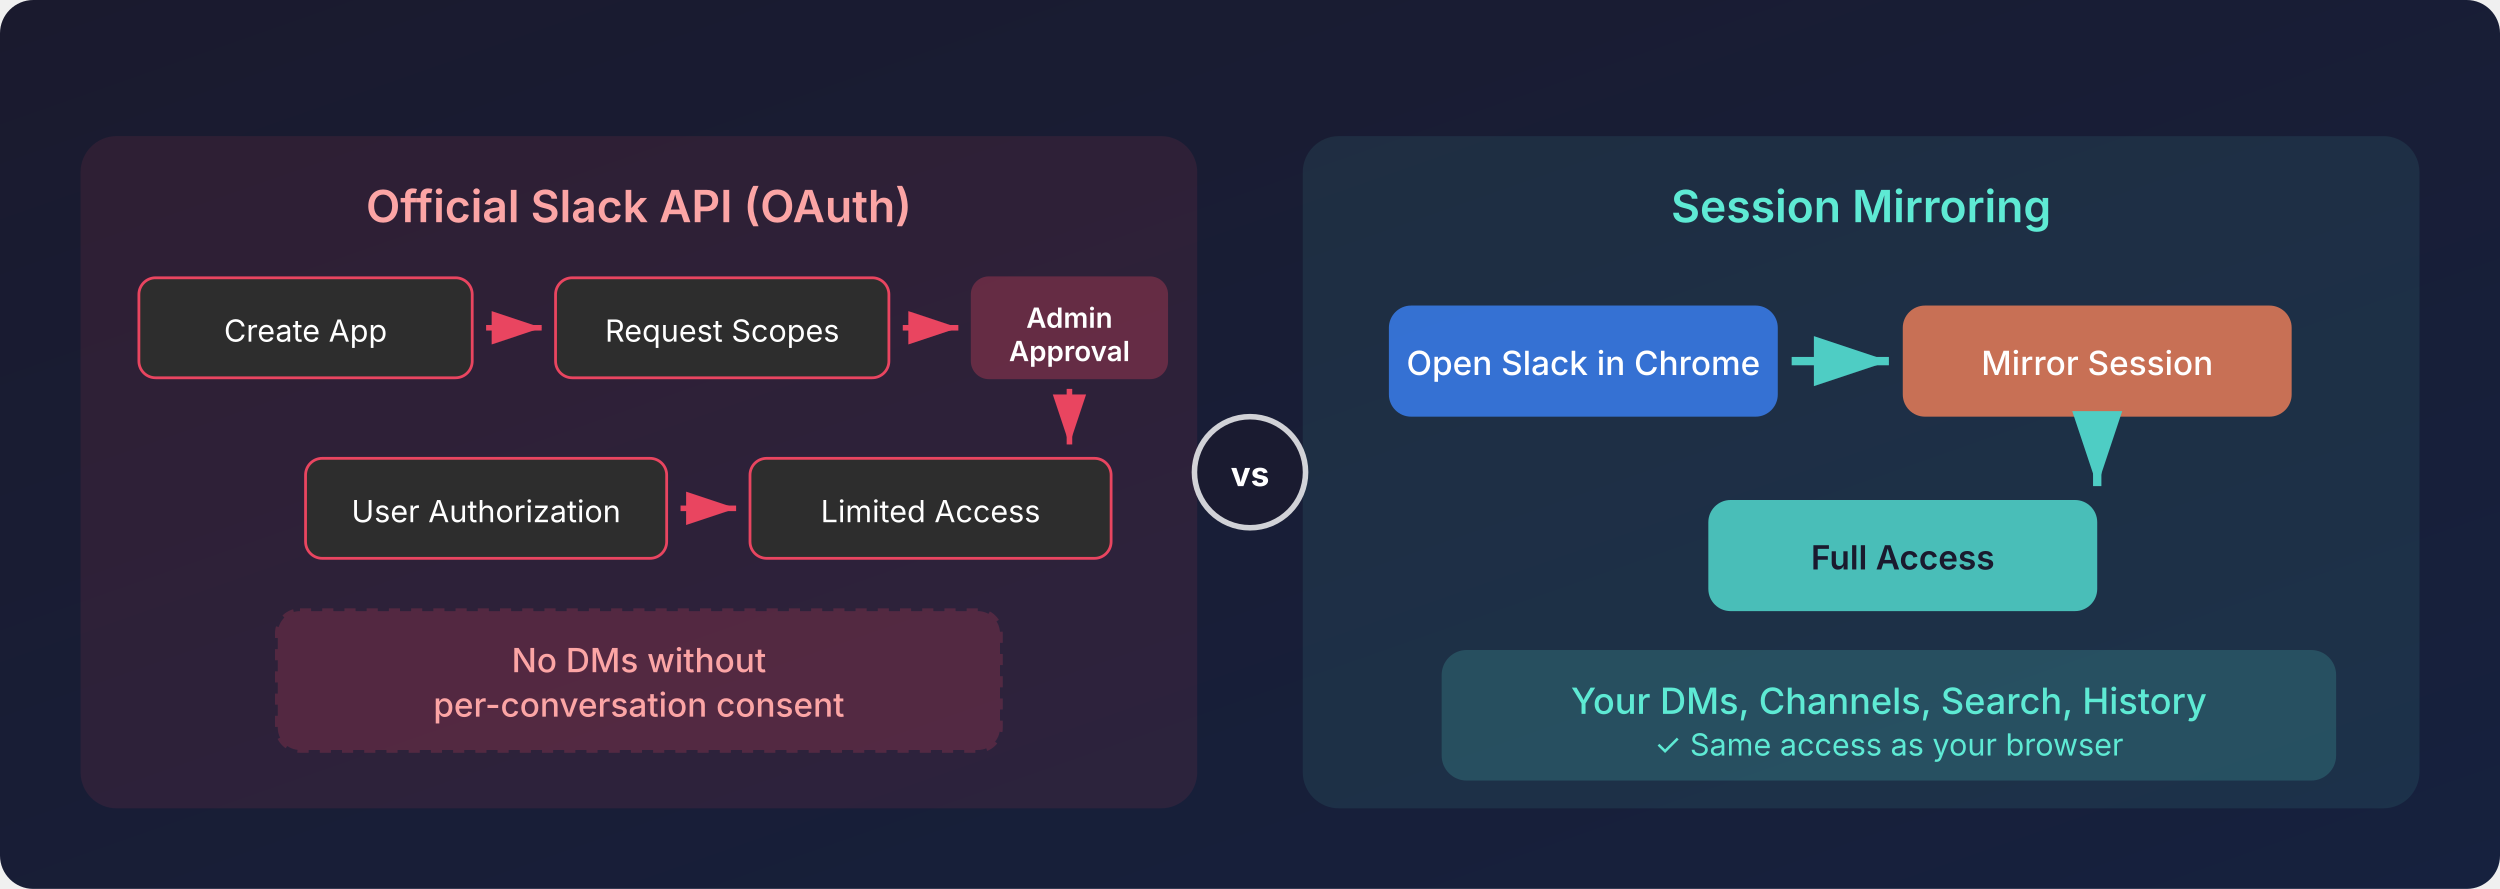
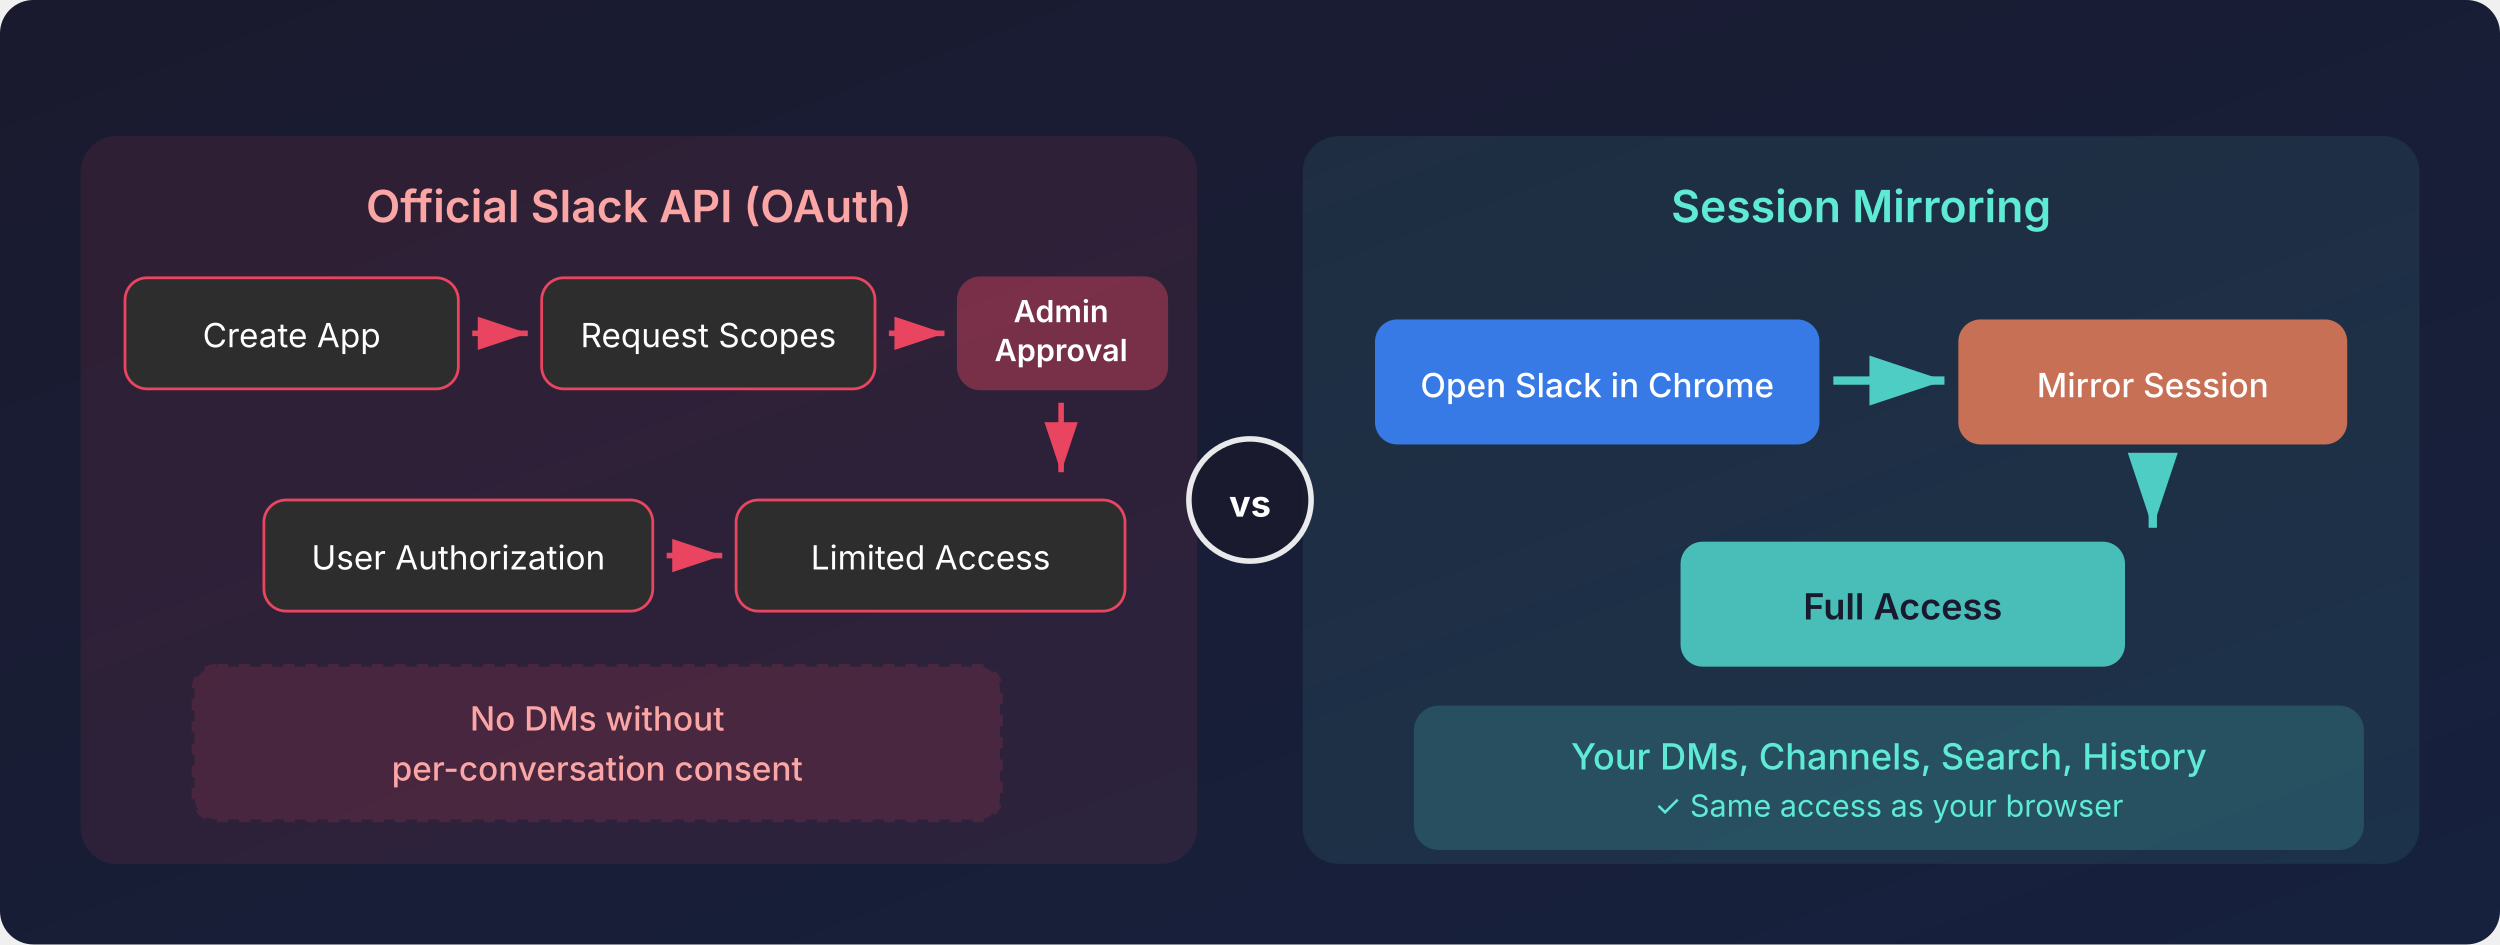
- <svg xmlns="http://www.w3.org/2000/svg" viewBox="0 0 900 320">
+ <svg xmlns="http://www.w3.org/2000/svg" viewBox="0 0 900 340">
  <defs>
    <linearGradient id="bgGrad2" x1="0%" y1="0%" x2="100%" y2="100%">
      <stop offset="0%" style="stop-color:#1a1a2e" />
      <stop offset="100%" style="stop-color:#16213e" />
    </linearGradient>
-   </defs>
-   <rect width="900" height="320" fill="url(#bgGrad2)" rx="12" />
-   <rect x="30" y="50" width="400" height="240" rx="12" fill="#e94560" opacity="0.1" stroke="#e94560" stroke-width="2" />
-   <text x="230" y="80" text-anchor="middle" fill="#fca5a5" font-family="system-ui, -apple-system, sans-serif" font-size="16" font-weight="600">Official Slack API (OAuth)</text>
-   <rect x="50" y="100" width="120" height="36" rx="6" fill="#2d2d2d" stroke="#e94560" stroke-width="1" />
-   <text x="110" y="123" text-anchor="middle" fill="#ffffff" font-family="system-ui, -apple-system, sans-serif" font-size="11">Create App</text>
-   <path d="M 175 118 L 195 118" stroke="#e94560" stroke-width="2" marker-end="url(#arrowRed2)" />
-   <rect x="200" y="100" width="120" height="36" rx="6" fill="#2d2d2d" stroke="#e94560" stroke-width="1" />
-   <text x="260" y="123" text-anchor="middle" fill="#ffffff" font-family="system-ui, -apple-system, sans-serif" font-size="11">Request Scopes</text>
-   <path d="M 325 118 L 345 118" stroke="#e94560" stroke-width="2" marker-end="url(#arrowRed2)" />
-   <rect x="350" y="100" width="70" height="36" rx="6" fill="#e94560" opacity="0.3" stroke="#e94560" stroke-width="1" />
-   <text x="385" y="118" text-anchor="middle" fill="#ffffff" font-family="system-ui, -apple-system, sans-serif" font-size="10" font-weight="600">Admin</text>
-   <text x="385" y="130" text-anchor="middle" fill="#ffffff" font-family="system-ui, -apple-system, sans-serif" font-size="10" font-weight="600">Approval</text>
-   <path d="M 385 140 L 385 160" stroke="#e94560" stroke-width="2" marker-end="url(#arrowRed2)" />
-   <rect x="110" y="165" width="130" height="36" rx="6" fill="#2d2d2d" stroke="#e94560" stroke-width="1" />
-   <text x="175" y="188" text-anchor="middle" fill="#ffffff" font-family="system-ui, -apple-system, sans-serif" font-size="11">User Authorization</text>
-   <path d="M 245 183 L 265 183" stroke="#e94560" stroke-width="2" marker-end="url(#arrowRed2)" />
-   <rect x="270" y="165" width="130" height="36" rx="6" fill="#2d2d2d" stroke="#e94560" stroke-width="1" />
-   <text x="335" y="188" text-anchor="middle" fill="#ffffff" font-family="system-ui, -apple-system, sans-serif" font-size="11">Limited Access</text>
-   <rect x="100" y="220" width="260" height="50" rx="8" fill="#e94560" opacity="0.2" stroke="#e94560" stroke-width="2" stroke-dasharray="4" />
-   <text x="230" y="242" text-anchor="middle" fill="#fca5a5" font-family="system-ui, -apple-system, sans-serif" font-size="12" font-weight="500">No DMs without</text>
-   <text x="230" y="258" text-anchor="middle" fill="#fca5a5" font-family="system-ui, -apple-system, sans-serif" font-size="12" font-weight="500">per-conversation consent</text>
-   <rect x="470" y="50" width="400" height="240" rx="12" fill="#4ecdc4" opacity="0.1" stroke="#4ecdc4" stroke-width="2" />
-   <text x="670" y="80" text-anchor="middle" fill="#5eead4" font-family="system-ui, -apple-system, sans-serif" font-size="16" font-weight="600">Session Mirroring</text>
-   <rect x="500" y="110" width="140" height="40" rx="8" fill="#3b82f6" opacity="0.8" />
-   <text x="570" y="135" text-anchor="middle" fill="#ffffff" font-family="system-ui, -apple-system, sans-serif" font-size="12" font-weight="500">Open Slack in Chrome</text>
-   <path d="M 645 130 L 680 130" stroke="#4ecdc4" stroke-width="3" marker-end="url(#arrowTeal2)" />
-   <rect x="685" y="110" width="140" height="40" rx="8" fill="#da7756" opacity="0.9" />
-   <text x="755" y="135" text-anchor="middle" fill="#ffffff" font-family="system-ui, -apple-system, sans-serif" font-size="12" font-weight="500">Mirror Session</text>
-   <path d="M 755 155 L 755 175" stroke="#4ecdc4" stroke-width="3" marker-end="url(#arrowTeal2)" />
-   <rect x="615" y="180" width="140" height="40" rx="8" fill="#4ecdc4" opacity="0.9" />
-   <text x="685" y="205" text-anchor="middle" fill="#1a1a2e" font-family="system-ui, -apple-system, sans-serif" font-size="12" font-weight="600">Full Access</text>
-   <rect x="520" y="235" width="320" height="45" rx="8" fill="#4ecdc4" opacity="0.2" stroke="#4ecdc4" stroke-width="2" />
-   <text x="680" y="257" text-anchor="middle" fill="#5eead4" font-family="system-ui, -apple-system, sans-serif" font-size="13" font-weight="500">Your DMs, Channels, Search, History</text>
-   <text x="680" y="272" text-anchor="middle" fill="#5eead4" font-family="system-ui, -apple-system, sans-serif" font-size="11">✓ Same access as your browser</text>
-   <circle cx="450" cy="170" r="20" fill="#1a1a2e" stroke="#ffffff" stroke-width="2" opacity="0.8" />
-   <text x="450" y="175" text-anchor="middle" fill="#ffffff" font-family="system-ui, -apple-system, sans-serif" font-size="12" font-weight="700">vs</text>
-   <defs>
    <marker id="arrowRed2" markerWidth="10" markerHeight="10" refX="9" refY="3" orient="auto">
      <path d="M0,0 L0,6 L9,3 z" fill="#e94560" />
    </marker>
    <marker id="arrowTeal2" markerWidth="10" markerHeight="10" refX="9" refY="3" orient="auto">
      <path d="M0,0 L0,6 L9,3 z" fill="#4ecdc4" />
    </marker>
  </defs>
+   <rect width="900" height="340" fill="url(#bgGrad2)" rx="12" />
+   <rect x="30" y="50" width="400" height="260" rx="12" fill="#e94560" opacity="0.1" stroke="#e94560" stroke-width="2" />
+   <text x="230" y="80" text-anchor="middle" fill="#fca5a5" font-family="system-ui, -apple-system, sans-serif" font-size="16" font-weight="600">Official Slack API (OAuth)</text>
+   <rect x="45" y="100" width="120" height="40" rx="8" fill="#2d2d2d" stroke="#e94560" stroke-width="1" />
+   <text x="105" y="125" text-anchor="middle" fill="#ffffff" font-family="system-ui, -apple-system, sans-serif" font-size="12">Create App</text>
+   <path d="M 170 120 L 190 120" stroke="#e94560" stroke-width="2" marker-end="url(#arrowRed2)" />
+   <rect x="195" y="100" width="120" height="40" rx="8" fill="#2d2d2d" stroke="#e94560" stroke-width="1" />
+   <text x="255" y="125" text-anchor="middle" fill="#ffffff" font-family="system-ui, -apple-system, sans-serif" font-size="12">Request Scopes</text>
+   <path d="M 320 120 L 340 120" stroke="#e94560" stroke-width="2" marker-end="url(#arrowRed2)" />
+   <rect x="345" y="100" width="75" height="40" rx="8" fill="#e94560" opacity="0.4" stroke="#e94560" stroke-width="1" />
+   <text x="382" y="116" text-anchor="middle" fill="#ffffff" font-family="system-ui, -apple-system, sans-serif" font-size="11" font-weight="600">Admin</text>
+   <text x="382" y="130" text-anchor="middle" fill="#ffffff" font-family="system-ui, -apple-system, sans-serif" font-size="11" font-weight="600">Approval</text>
+   <path d="M 382 145 L 382 170" stroke="#e94560" stroke-width="2" marker-end="url(#arrowRed2)" />
+   <rect x="95" y="180" width="140" height="40" rx="8" fill="#2d2d2d" stroke="#e94560" stroke-width="1" />
+   <text x="165" y="205" text-anchor="middle" fill="#ffffff" font-family="system-ui, -apple-system, sans-serif" font-size="12">User Authorization</text>
+   <path d="M 240 200 L 260 200" stroke="#e94560" stroke-width="2" marker-end="url(#arrowRed2)" />
+   <rect x="265" y="180" width="140" height="40" rx="8" fill="#2d2d2d" stroke="#e94560" stroke-width="1" />
+   <text x="335" y="205" text-anchor="middle" fill="#ffffff" font-family="system-ui, -apple-system, sans-serif" font-size="12">Limited Access</text>
+   <rect x="70" y="240" width="290" height="55" rx="8" fill="#e94560" opacity="0.15" stroke="#e94560" stroke-width="2" stroke-dasharray="4" />
+   <text x="215" y="263" text-anchor="middle" fill="#fca5a5" font-family="system-ui, -apple-system, sans-serif" font-size="12" font-weight="500">No DMs without</text>
+   <text x="215" y="281" text-anchor="middle" fill="#fca5a5" font-family="system-ui, -apple-system, sans-serif" font-size="12" font-weight="500">per-conversation consent</text>
+   <rect x="470" y="50" width="400" height="260" rx="12" fill="#4ecdc4" opacity="0.1" stroke="#4ecdc4" stroke-width="2" />
+   <text x="670" y="80" text-anchor="middle" fill="#5eead4" font-family="system-ui, -apple-system, sans-serif" font-size="16" font-weight="600">Session Mirroring</text>
+   <rect x="495" y="115" width="160" height="45" rx="8" fill="#3b82f6" opacity="0.9" />
+   <text x="575" y="143" text-anchor="middle" fill="#ffffff" font-family="system-ui, -apple-system, sans-serif" font-size="12" font-weight="500">Open Slack in Chrome</text>
+   <path d="M 660 137 L 700 137" stroke="#4ecdc4" stroke-width="3" marker-end="url(#arrowTeal2)" />
+   <rect x="705" y="115" width="140" height="45" rx="8" fill="#da7756" opacity="0.9" />
+   <text x="775" y="143" text-anchor="middle" fill="#ffffff" font-family="system-ui, -apple-system, sans-serif" font-size="12" font-weight="500">Mirror Session</text>
+   <path d="M 775 165 L 775 190" stroke="#4ecdc4" stroke-width="3" marker-end="url(#arrowTeal2)" />
+   <rect x="605" y="195" width="160" height="45" rx="8" fill="#4ecdc4" opacity="0.9" />
+   <text x="685" y="223" text-anchor="middle" fill="#1a1a2e" font-family="system-ui, -apple-system, sans-serif" font-size="13" font-weight="600">Full Access</text>
+   <rect x="510" y="255" width="340" height="50" rx="8" fill="#4ecdc4" opacity="0.2" stroke="#4ecdc4" stroke-width="2" />
+   <text x="680" y="277" text-anchor="middle" fill="#5eead4" font-family="system-ui, -apple-system, sans-serif" font-size="13" font-weight="500">Your DMs, Channels, Search, History</text>
+   <text x="680" y="294" text-anchor="middle" fill="#5eead4" font-family="system-ui, -apple-system, sans-serif" font-size="11">✓ Same access as your browser</text>
+   <circle cx="450" cy="180" r="22" fill="#1a1a2e" stroke="#ffffff" stroke-width="2" opacity="0.9" />
+   <text x="450" y="186" text-anchor="middle" fill="#ffffff" font-family="system-ui, -apple-system, sans-serif" font-size="13" font-weight="700">vs</text>
</svg>
